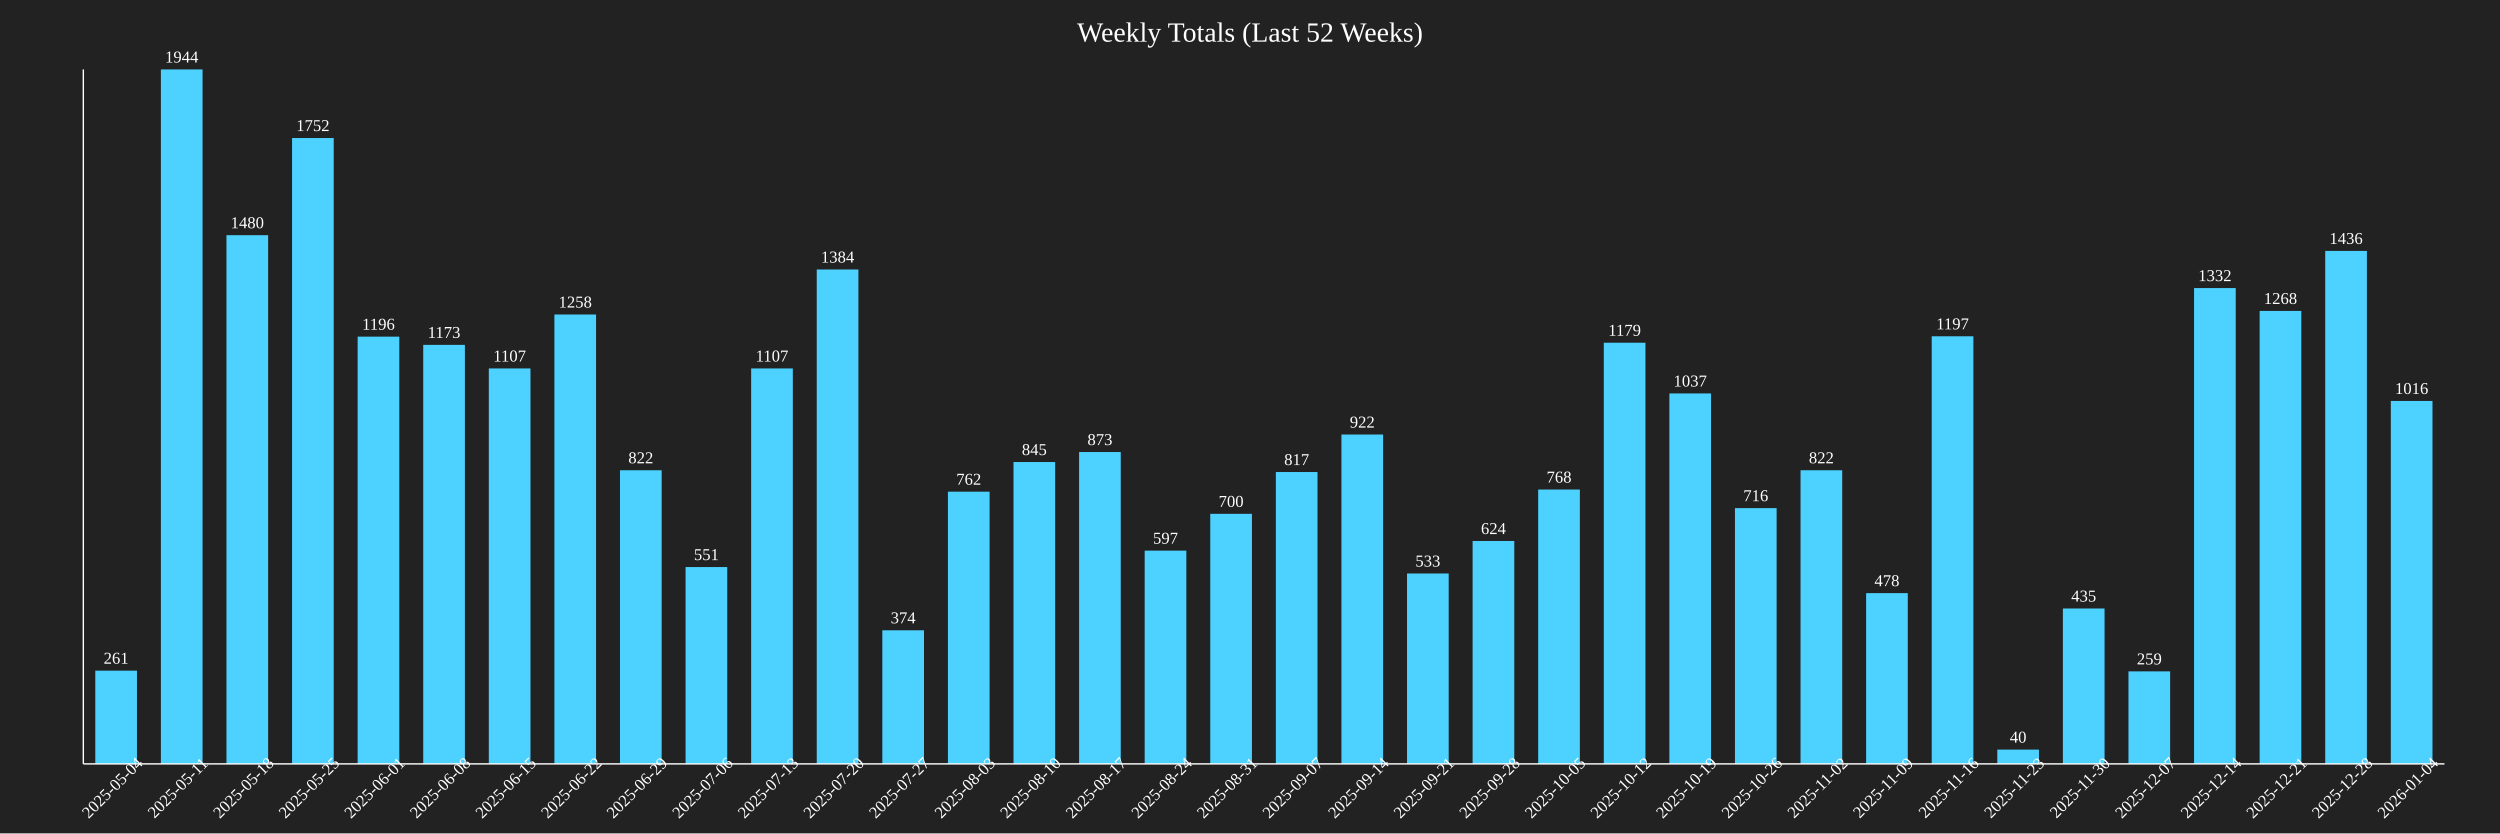
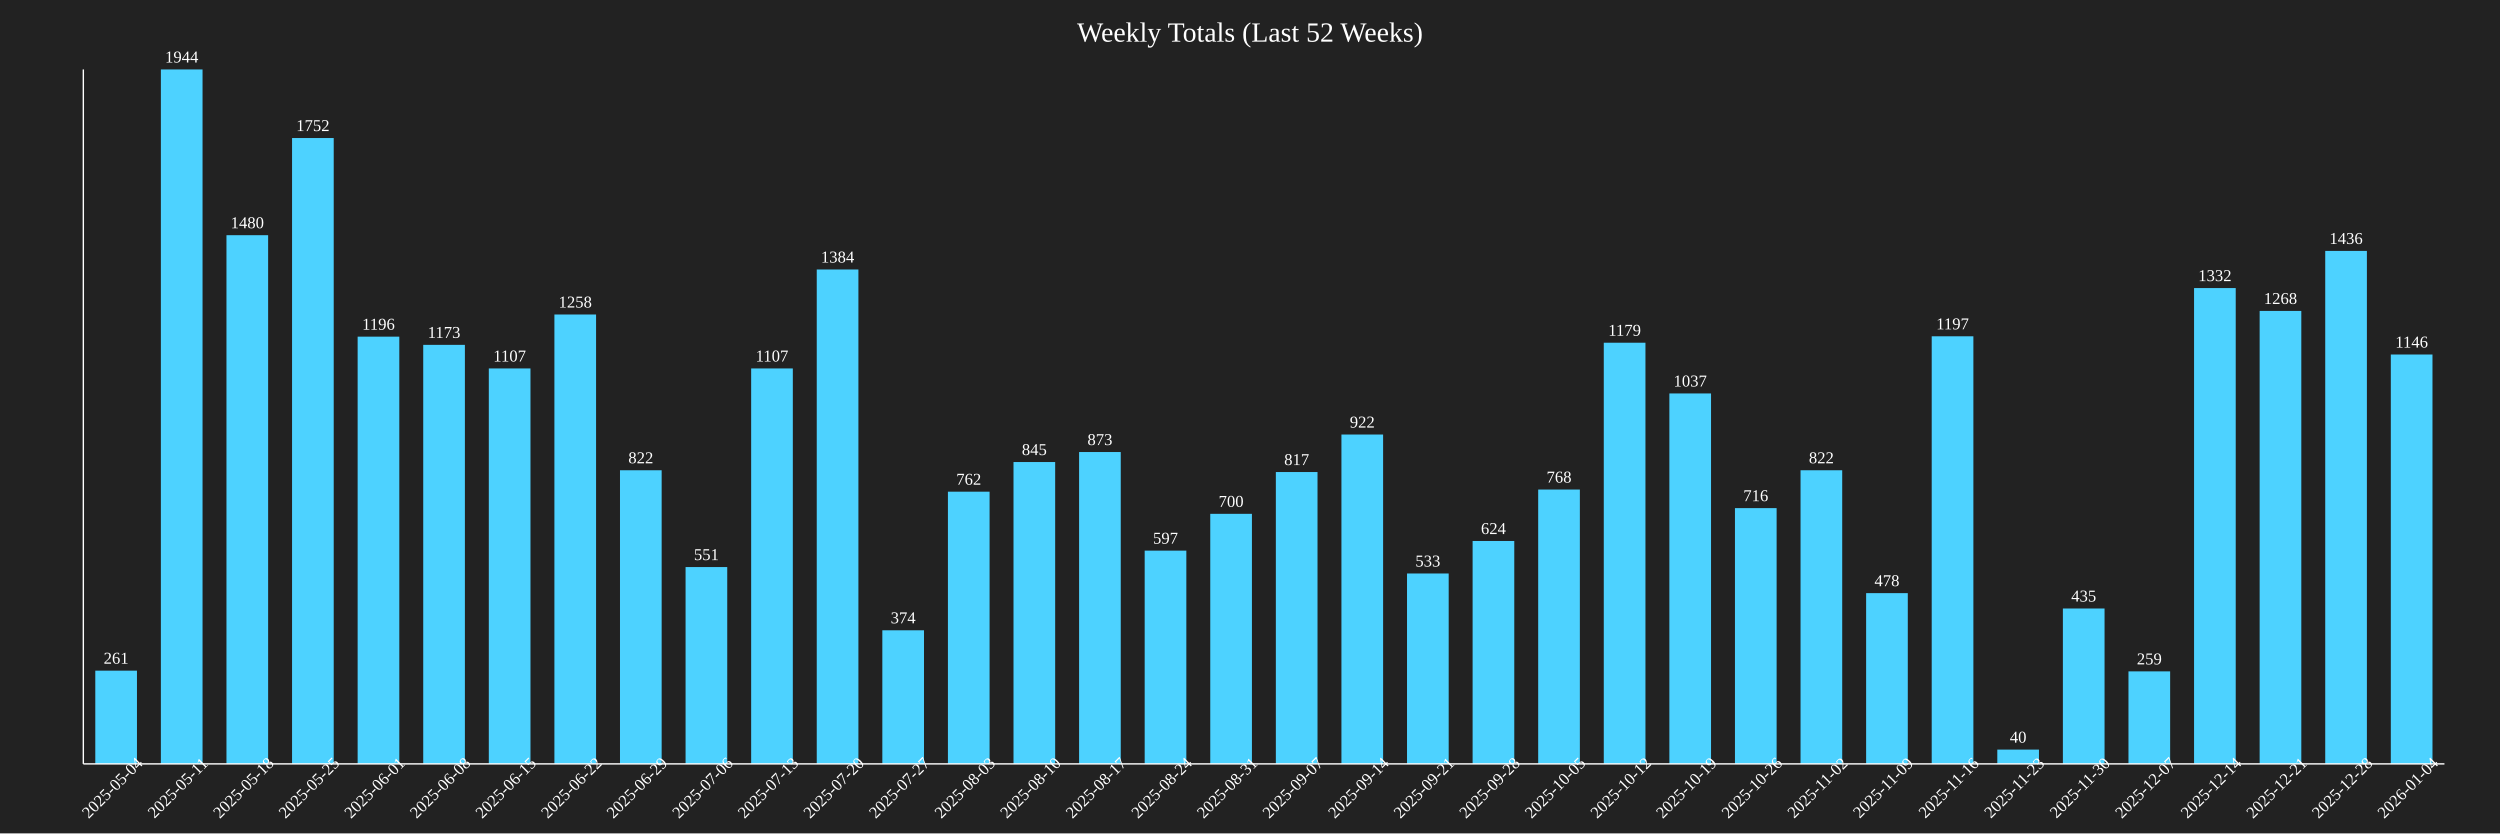
<svg xmlns="http://www.w3.org/2000/svg" baseProfile="full" height="600" version="1.1" width="1800">
  <defs />
  <rect fill="#222222" height="100%" width="100%" x="0" y="0" />
  <text fill="white" font-size="20" text-anchor="middle" x="900.0" y="30">Weekly Totals (Last 52 Weeks)</text>
  <rect fill="#4DD2FF" height="67.13" width="30" x="68.611" y="482.87" />
  <text fill="white" font-size="12" text-anchor="middle" x="83.611" y="477.87">261</text>
  <text fill="white" font-size="12" text-anchor="middle" transform="rotate(-45,83.61111,570)" x="83.611" y="570">2025-05-04</text>
  <rect fill="#4DD2FF" height="500.0" width="30" x="115.833" y="50.0" />
  <text fill="white" font-size="12" text-anchor="middle" x="130.833" y="45.0">1944</text>
  <text fill="white" font-size="12" text-anchor="middle" transform="rotate(-45,130.8333,570)" x="130.833" y="570">2025-05-11</text>
  <rect fill="#4DD2FF" height="380.658" width="30" x="163.056" y="169.342" />
  <text fill="white" font-size="12" text-anchor="middle" x="178.056" y="164.342">1480</text>
  <text fill="white" font-size="12" text-anchor="middle" transform="rotate(-45,178.0556,570)" x="178.056" y="570">2025-05-18</text>
  <rect fill="#4DD2FF" height="450.617" width="30" x="210.278" y="99.383" />
  <text fill="white" font-size="12" text-anchor="middle" x="225.278" y="94.383">1752</text>
  <text fill="white" font-size="12" text-anchor="middle" transform="rotate(-45,225.2778,570)" x="225.278" y="570">2025-05-25</text>
  <rect fill="#4DD2FF" height="307.613" width="30" x="257.5" y="242.387" />
  <text fill="white" font-size="12" text-anchor="middle" x="272.5" y="237.387">1196</text>
  <text fill="white" font-size="12" text-anchor="middle" transform="rotate(-45,272.5,570)" x="272.5" y="570">2025-06-01</text>
  <rect fill="#4DD2FF" height="301.698" width="30" x="304.722" y="248.302" />
  <text fill="white" font-size="12" text-anchor="middle" x="319.722" y="243.302">1173</text>
  <text fill="white" font-size="12" text-anchor="middle" transform="rotate(-45,319.7222,570)" x="319.722" y="570">2025-06-08</text>
  <rect fill="#4DD2FF" height="284.722" width="30" x="351.944" y="265.278" />
  <text fill="white" font-size="12" text-anchor="middle" x="366.944" y="260.278">1107</text>
  <text fill="white" font-size="12" text-anchor="middle" transform="rotate(-45,366.9444,570)" x="366.944" y="570">2025-06-15</text>
  <rect fill="#4DD2FF" height="323.56" width="30" x="399.167" y="226.44" />
  <text fill="white" font-size="12" text-anchor="middle" x="414.167" y="221.44">1258</text>
  <text fill="white" font-size="12" text-anchor="middle" transform="rotate(-45,414.1667,570)" x="414.167" y="570">2025-06-22</text>
  <rect fill="#4DD2FF" height="211.42" width="30" x="446.389" y="338.58" />
  <text fill="white" font-size="12" text-anchor="middle" x="461.389" y="333.58">822</text>
  <text fill="white" font-size="12" text-anchor="middle" transform="rotate(-45,461.3889,570)" x="461.389" y="570">2025-06-29</text>
  <rect fill="#4DD2FF" height="141.718" width="30" x="493.611" y="408.282" />
  <text fill="white" font-size="12" text-anchor="middle" x="508.611" y="403.282">551</text>
  <text fill="white" font-size="12" text-anchor="middle" transform="rotate(-45,508.6111,570)" x="508.611" y="570">2025-07-06</text>
  <rect fill="#4DD2FF" height="284.722" width="30" x="540.833" y="265.278" />
  <text fill="white" font-size="12" text-anchor="middle" x="555.833" y="260.278">1107</text>
  <text fill="white" font-size="12" text-anchor="middle" transform="rotate(-45,555.8333,570)" x="555.833" y="570">2025-07-13</text>
  <rect fill="#4DD2FF" height="355.967" width="30" x="588.056" y="194.033" />
  <text fill="white" font-size="12" text-anchor="middle" x="603.056" y="189.033">1384</text>
  <text fill="white" font-size="12" text-anchor="middle" transform="rotate(-45,603.0556,570)" x="603.056" y="570">2025-07-20</text>
  <rect fill="#4DD2FF" height="96.193" width="30" x="635.278" y="453.807" />
  <text fill="white" font-size="12" text-anchor="middle" x="650.278" y="448.807">374</text>
  <text fill="white" font-size="12" text-anchor="middle" transform="rotate(-45,650.2778,570)" x="650.278" y="570">2025-07-27</text>
  <rect fill="#4DD2FF" height="195.988" width="30" x="682.5" y="354.012" />
  <text fill="white" font-size="12" text-anchor="middle" x="697.5" y="349.012">762</text>
  <text fill="white" font-size="12" text-anchor="middle" transform="rotate(-45,697.5,570)" x="697.5" y="570">2025-08-03</text>
  <rect fill="#4DD2FF" height="217.335" width="30" x="729.722" y="332.665" />
  <text fill="white" font-size="12" text-anchor="middle" x="744.722" y="327.665">845</text>
  <text fill="white" font-size="12" text-anchor="middle" transform="rotate(-45,744.7222,570)" x="744.722" y="570">2025-08-10</text>
  <rect fill="#4DD2FF" height="224.537" width="30" x="776.944" y="325.463" />
  <text fill="white" font-size="12" text-anchor="middle" x="791.944" y="320.463">873</text>
  <text fill="white" font-size="12" text-anchor="middle" transform="rotate(-45,791.9444,570)" x="791.944" y="570">2025-08-17</text>
  <rect fill="#4DD2FF" height="153.549" width="30" x="824.167" y="396.451" />
  <text fill="white" font-size="12" text-anchor="middle" x="839.167" y="391.451">597</text>
  <text fill="white" font-size="12" text-anchor="middle" transform="rotate(-45,839.1667,570)" x="839.167" y="570">2025-08-24</text>
  <rect fill="#4DD2FF" height="180.041" width="30" x="871.389" y="369.959" />
  <text fill="white" font-size="12" text-anchor="middle" x="886.389" y="364.959">700</text>
  <text fill="white" font-size="12" text-anchor="middle" transform="rotate(-45,886.3889,570)" x="886.389" y="570">2025-08-31</text>
  <rect fill="#4DD2FF" height="210.134" width="30" x="918.611" y="339.866" />
  <text fill="white" font-size="12" text-anchor="middle" x="933.611" y="334.866">817</text>
  <text fill="white" font-size="12" text-anchor="middle" transform="rotate(-45,933.6111,570)" x="933.611" y="570">2025-09-07</text>
  <rect fill="#4DD2FF" height="237.14" width="30" x="965.833" y="312.86" />
  <text fill="white" font-size="12" text-anchor="middle" x="980.833" y="307.86">922</text>
  <text fill="white" font-size="12" text-anchor="middle" transform="rotate(-45,980.8333,570)" x="980.833" y="570">2025-09-14</text>
  <rect fill="#4DD2FF" height="137.088" width="30" x="1013.056" y="412.912" />
  <text fill="white" font-size="12" text-anchor="middle" x="1028.056" y="407.912">533</text>
  <text fill="white" font-size="12" text-anchor="middle" transform="rotate(-45,1028.056,570)" x="1028.056" y="570">2025-09-21</text>
  <rect fill="#4DD2FF" height="160.494" width="30" x="1060.278" y="389.506" />
  <text fill="white" font-size="12" text-anchor="middle" x="1075.278" y="384.506">624</text>
  <text fill="white" font-size="12" text-anchor="middle" transform="rotate(-45,1075.278,570)" x="1075.278" y="570">2025-09-28</text>
  <rect fill="#4DD2FF" height="197.531" width="30" x="1107.5" y="352.469" />
  <text fill="white" font-size="12" text-anchor="middle" x="1122.5" y="347.469">768</text>
  <text fill="white" font-size="12" text-anchor="middle" transform="rotate(-45,1122.5,570)" x="1122.5" y="570">2025-10-05</text>
  <rect fill="#4DD2FF" height="303.241" width="30" x="1154.722" y="246.759" />
  <text fill="white" font-size="12" text-anchor="middle" x="1169.722" y="241.759">1179</text>
  <text fill="white" font-size="12" text-anchor="middle" transform="rotate(-45,1169.722,570)" x="1169.722" y="570">2025-10-12</text>
  <rect fill="#4DD2FF" height="266.718" width="30" x="1201.944" y="283.282" />
  <text fill="white" font-size="12" text-anchor="middle" x="1216.944" y="278.282">1037</text>
  <text fill="white" font-size="12" text-anchor="middle" transform="rotate(-45,1216.944,570)" x="1216.944" y="570">2025-10-19</text>
  <rect fill="#4DD2FF" height="184.156" width="30" x="1249.167" y="365.844" />
  <text fill="white" font-size="12" text-anchor="middle" x="1264.167" y="360.844">716</text>
  <text fill="white" font-size="12" text-anchor="middle" transform="rotate(-45,1264.167,570)" x="1264.167" y="570">2025-10-26</text>
  <rect fill="#4DD2FF" height="211.42" width="30" x="1296.389" y="338.58" />
  <text fill="white" font-size="12" text-anchor="middle" x="1311.389" y="333.58">822</text>
  <text fill="white" font-size="12" text-anchor="middle" transform="rotate(-45,1311.389,570)" x="1311.389" y="570">2025-11-02</text>
  <rect fill="#4DD2FF" height="122.942" width="30" x="1343.611" y="427.058" />
  <text fill="white" font-size="12" text-anchor="middle" x="1358.611" y="422.058">478</text>
  <text fill="white" font-size="12" text-anchor="middle" transform="rotate(-45,1358.611,570)" x="1358.611" y="570">2025-11-09</text>
  <rect fill="#4DD2FF" height="307.87" width="30" x="1390.833" y="242.13" />
  <text fill="white" font-size="12" text-anchor="middle" x="1405.833" y="237.13">1197</text>
  <text fill="white" font-size="12" text-anchor="middle" transform="rotate(-45,1405.833,570)" x="1405.833" y="570">2025-11-16</text>
  <rect fill="#4DD2FF" height="10.288" width="30" x="1438.056" y="539.712" />
  <text fill="white" font-size="12" text-anchor="middle" x="1453.056" y="534.712">40</text>
  <text fill="white" font-size="12" text-anchor="middle" transform="rotate(-45,1453.056,570)" x="1453.056" y="570">2025-11-23</text>
  <rect fill="#4DD2FF" height="111.883" width="30" x="1485.278" y="438.117" />
  <text fill="white" font-size="12" text-anchor="middle" x="1500.278" y="433.117">435</text>
  <text fill="white" font-size="12" text-anchor="middle" transform="rotate(-45,1500.278,570)" x="1500.278" y="570">2025-11-30</text>
  <rect fill="#4DD2FF" height="66.615" width="30" x="1532.5" y="483.385" />
  <text fill="white" font-size="12" text-anchor="middle" x="1547.5" y="478.385">259</text>
  <text fill="white" font-size="12" text-anchor="middle" transform="rotate(-45,1547.5,570)" x="1547.5" y="570">2025-12-07</text>
  <rect fill="#4DD2FF" height="342.593" width="30" x="1579.722" y="207.407" />
  <text fill="white" font-size="12" text-anchor="middle" x="1594.722" y="202.407">1332</text>
  <text fill="white" font-size="12" text-anchor="middle" transform="rotate(-45,1594.722,570)" x="1594.722" y="570">2025-12-14</text>
  <rect fill="#4DD2FF" height="326.132" width="30" x="1626.944" y="223.868" />
  <text fill="white" font-size="12" text-anchor="middle" x="1641.944" y="218.868">1268</text>
  <text fill="white" font-size="12" text-anchor="middle" transform="rotate(-45,1641.944,570)" x="1641.944" y="570">2025-12-21</text>
  <rect fill="#4DD2FF" height="369.342" width="30" x="1674.167" y="180.658" />
  <text fill="white" font-size="12" text-anchor="middle" x="1689.167" y="175.658">1436</text>
  <text fill="white" font-size="12" text-anchor="middle" transform="rotate(-45,1689.167,570)" x="1689.167" y="570">2025-12-28</text>
-   <rect fill="#4DD2FF" height="261.317" width="30" x="1721.389" y="288.683" />
-   <text fill="white" font-size="12" text-anchor="middle" x="1736.389" y="283.683">1016</text>
+   <rect fill="#4DD2FF" height="294.753" width="30" x="1721.389" y="255.247" />
+   <text fill="white" font-size="12" text-anchor="middle" x="1736.389" y="250.247">1146</text>
  <text fill="white" font-size="12" text-anchor="middle" transform="rotate(-45,1736.389,570)" x="1736.389" y="570">2026-01-04</text>
  <line stroke="white" x1="60" x2="60" y1="50" y2="550" />
  <line stroke="white" x1="60" x2="1760" y1="550" y2="550" />
</svg>
